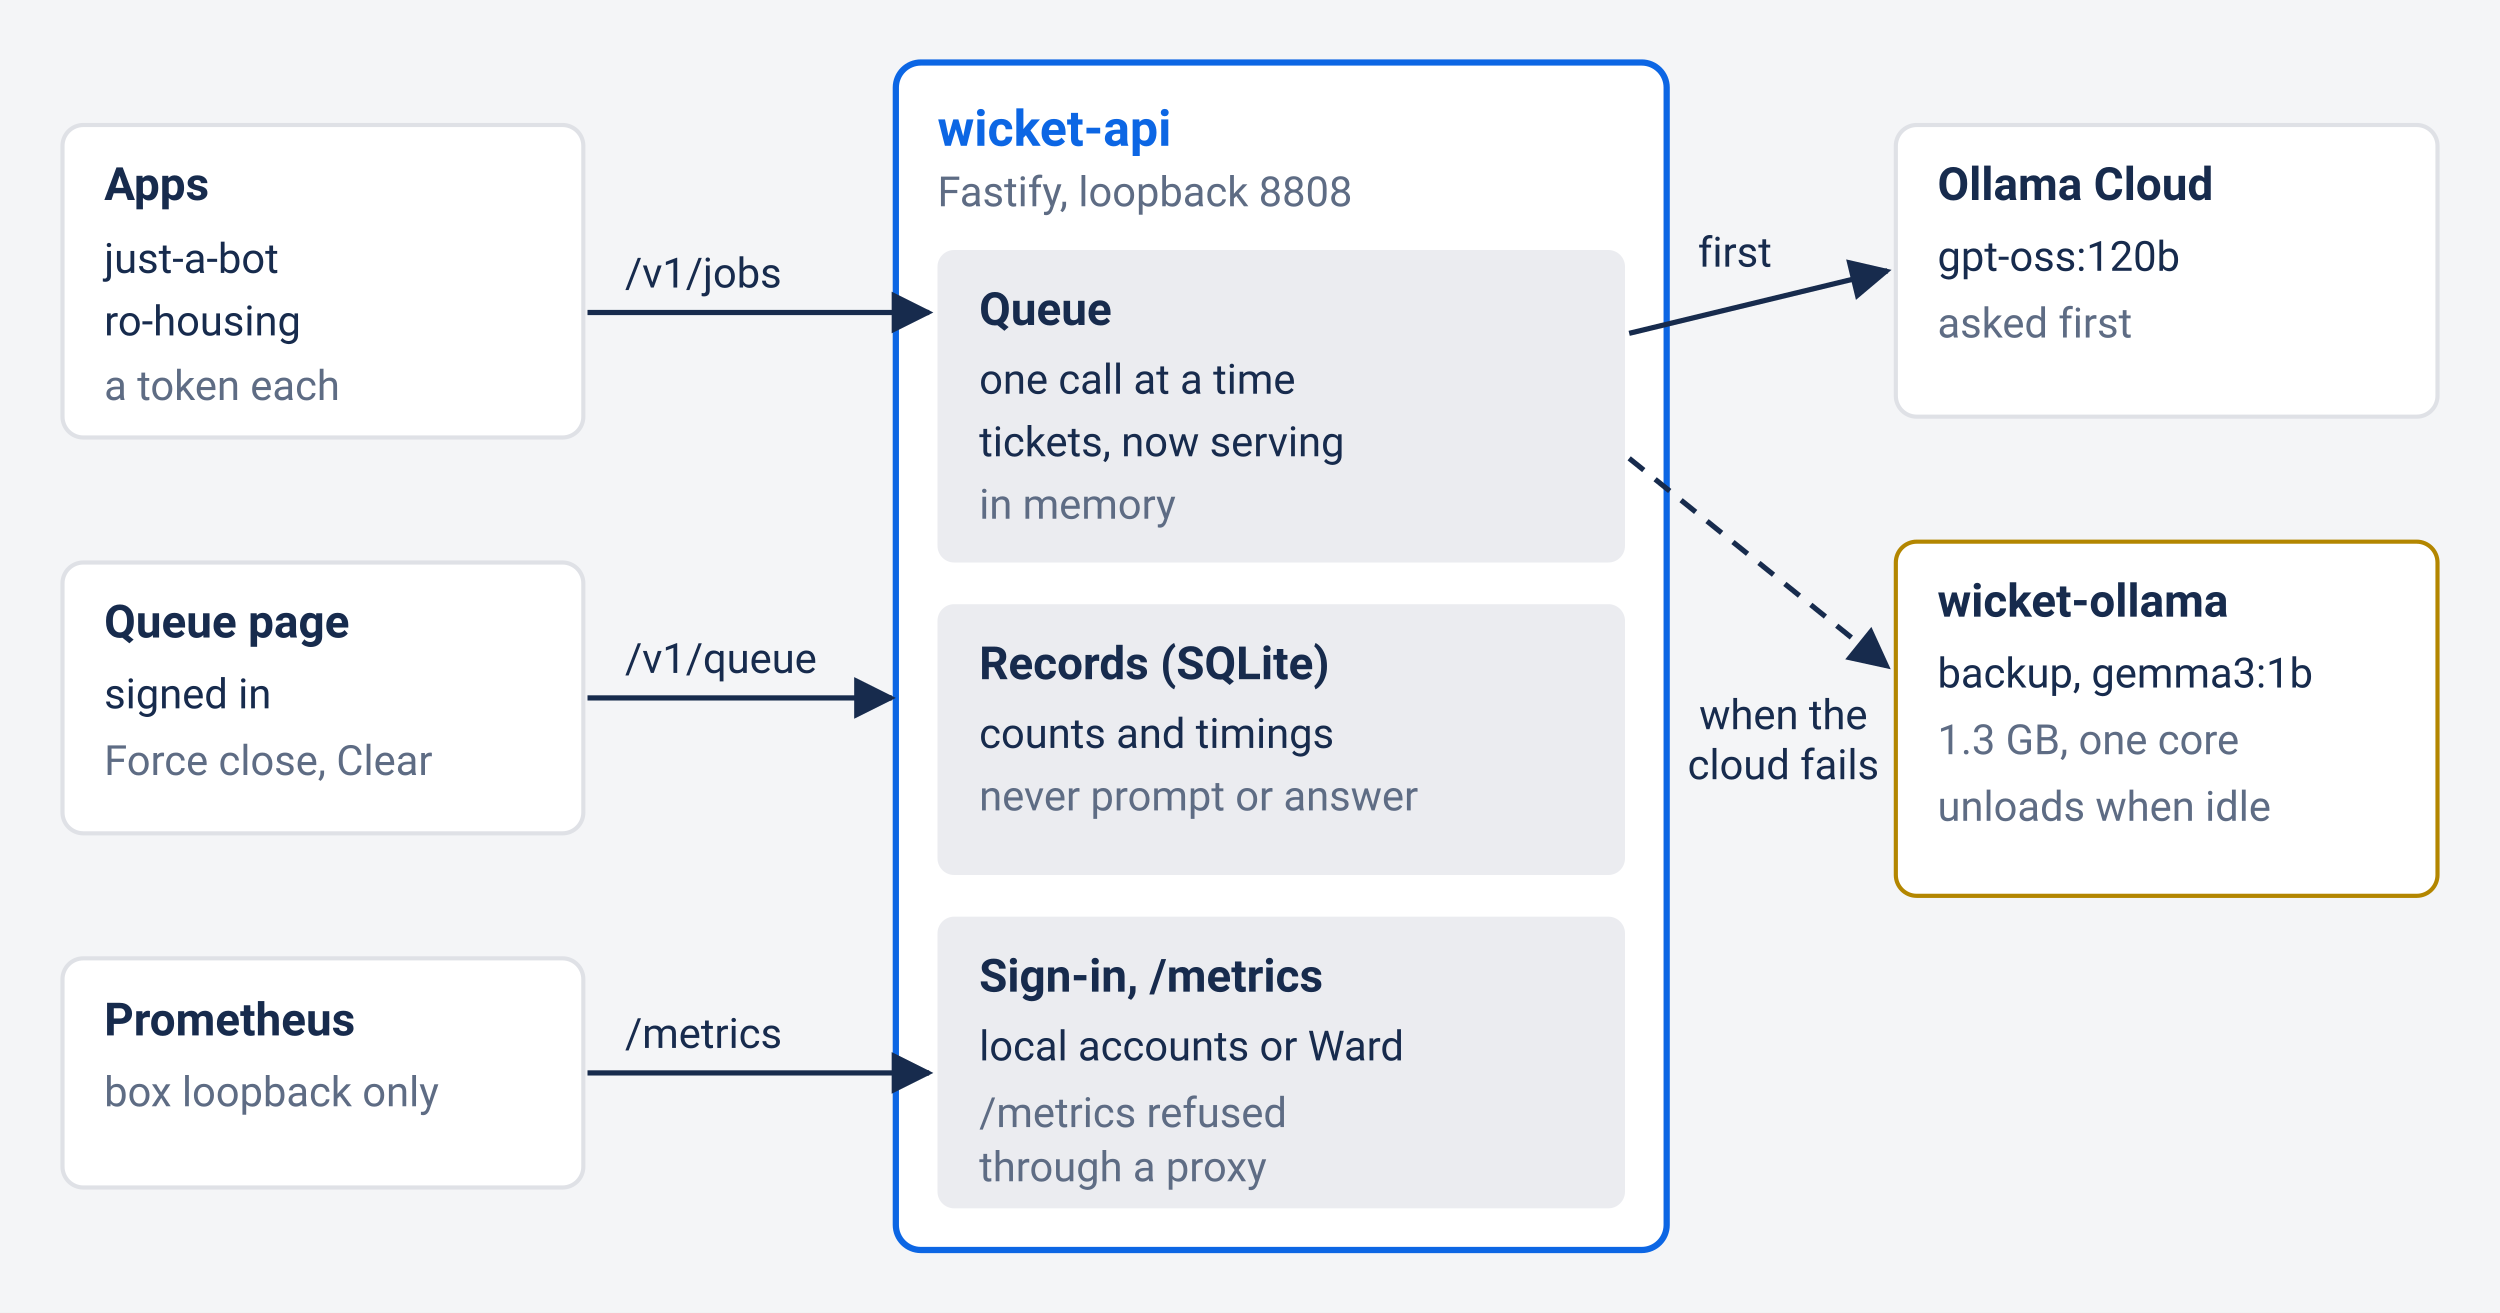
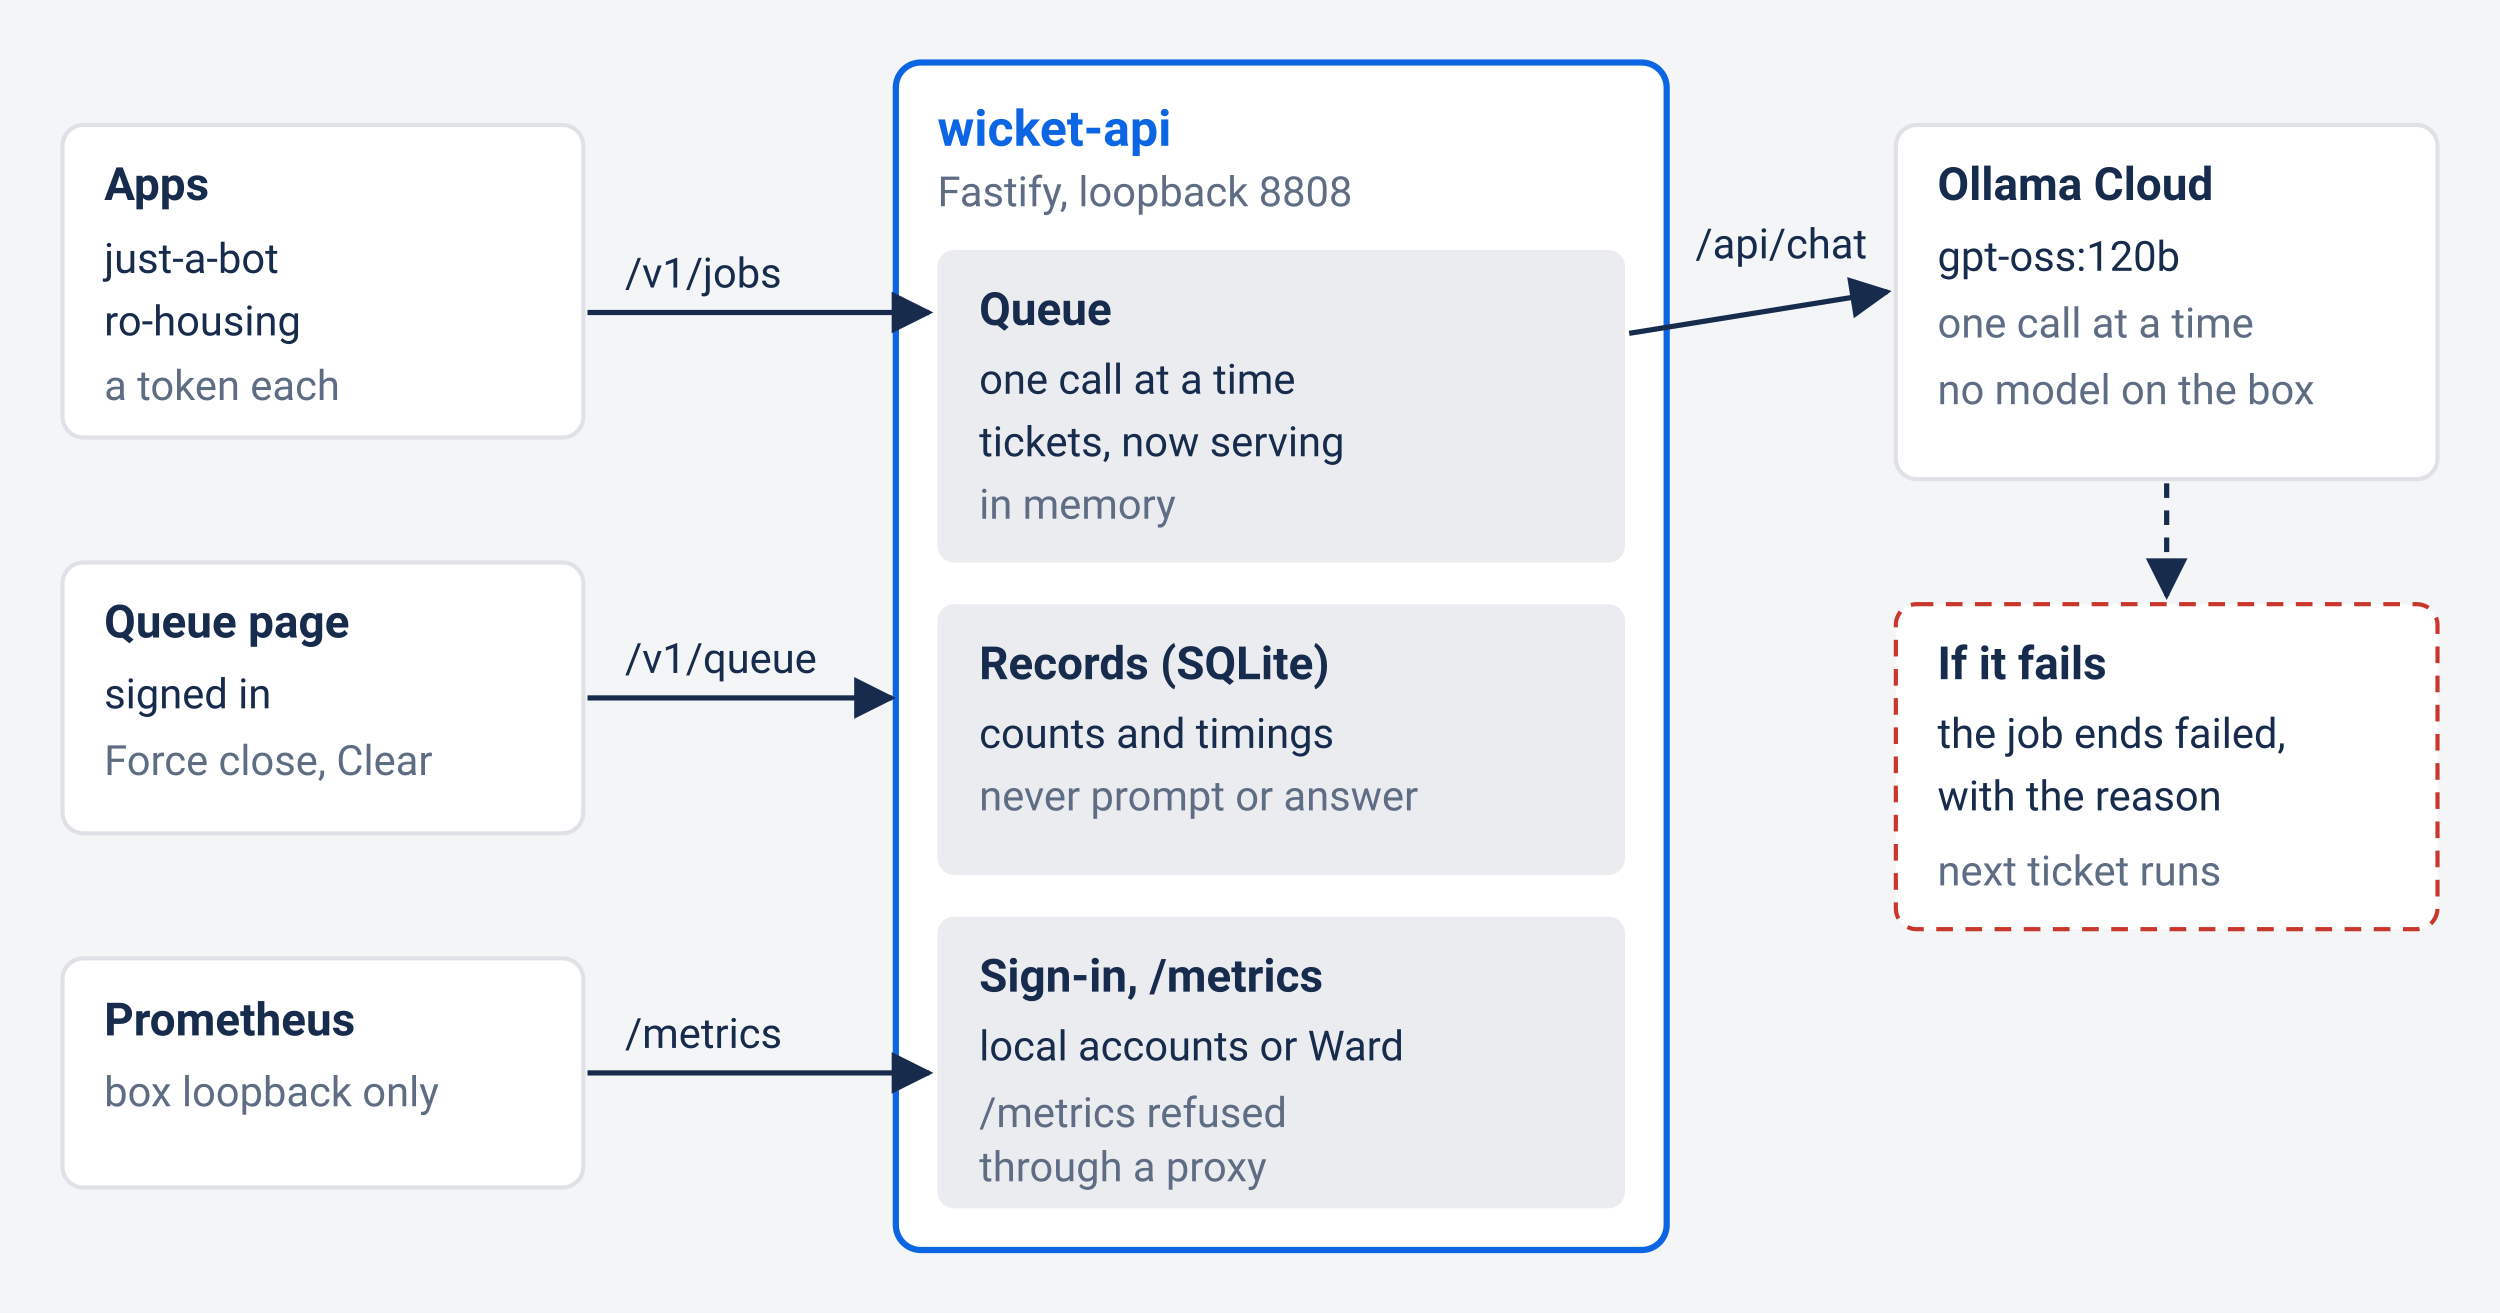
<svg xmlns="http://www.w3.org/2000/svg" viewBox="0 0 1200 630" width="1200" height="630" role="img" aria-labelledby="t d" font-family="system-ui, -apple-system, 'Segoe UI', Roboto, sans-serif">
  <defs>
    <marker id="arrow" viewBox="0 0 10 10" refX="9" refY="5" markerWidth="8" markerHeight="8" orient="auto-start-reverse">
      <path d="M0 0 L10 5 L0 10 z" fill="#172b4d" />
    </marker>
  </defs>
  <rect width="1200" height="630" fill="#f4f5f7" />
  <g>
    <rect x="30" y="60" width="250" height="150" rx="10" fill="#ffffff" stroke="#dfe1e6" stroke-width="2" />
    <text x="50" y="96" font-size="22" font-weight="700" fill="#172b4d">Apps</text>
    <text x="50" y="131" font-size="20" fill="#172b4d">just-a-bot</text>
    <text x="50" y="161" font-size="20" fill="#172b4d">ro-housing</text>
    <text x="50" y="192" font-size="20" fill="#5e6c84">a token each</text>
    <rect x="30" y="270" width="250" height="130" rx="10" fill="#ffffff" stroke="#dfe1e6" stroke-width="2" />
    <text x="50" y="306" font-size="22" font-weight="700" fill="#172b4d">Queue page</text>
    <text x="50" y="340" font-size="20" fill="#172b4d">signed in</text>
    <text x="50" y="372" font-size="20" fill="#5e6c84">Force close, Clear</text>
    <rect x="30" y="460" width="250" height="110" rx="10" fill="#ffffff" stroke="#dfe1e6" stroke-width="2" />
    <text x="50" y="497" font-size="22" font-weight="700" fill="#172b4d">Prometheus</text>
    <text x="50" y="531" font-size="20" fill="#5e6c84">box loopback only</text>
  </g>
  <g>
    <rect x="430" y="30" width="370" height="570" rx="12" fill="#ffffff" stroke="#0c66e4" stroke-width="3" />
    <text x="450" y="70" font-size="24" font-weight="700" fill="#0c66e4">wicket-api</text>
    <text x="450" y="99" font-size="20" fill="#5e6c84">Fastify, loopback 8808</text>
    <rect x="450" y="120" width="330" height="150" rx="8" fill="#ebecf0" />
    <text x="470" y="156" font-size="22" font-weight="700" fill="#172b4d">Queue</text>
    <text x="470" y="189" font-size="20" fill="#172b4d">one call at a time</text>
    <text x="470" y="219" font-size="20" fill="#172b4d">tickets, now serving</text>
    <text x="470" y="249" font-size="20" fill="#5e6c84">in memory</text>
    <rect x="450" y="290" width="330" height="130" rx="8" fill="#ebecf0" />
    <text x="470" y="326" font-size="22" font-weight="700" fill="#172b4d">Records (SQLite)</text>
    <text x="470" y="359" font-size="20" fill="#172b4d">counts and timings</text>
    <text x="470" y="389" font-size="20" fill="#5e6c84">never prompt or answer</text>
    <rect x="450" y="440" width="330" height="140" rx="8" fill="#ebecf0" />
    <text x="470" y="476" font-size="22" font-weight="700" fill="#172b4d">Sign-in, /metrics</text>
    <text x="470" y="509" font-size="20" fill="#172b4d">local accounts or Ward</text>
    <text x="470" y="541" font-size="20" fill="#5e6c84">/metrics refused</text>
    <text x="470" y="567" font-size="20" fill="#5e6c84">through a proxy</text>
  </g>
  <g>
-     <rect x="910" y="60" width="260" height="140" rx="10" fill="#ffffff" stroke="#dfe1e6" stroke-width="2" />
+     <rect x="910" y="60" width="260" height="170" rx="10" fill="#ffffff" stroke="#dfe1e6" stroke-width="2" />
    <text x="930" y="96" font-size="22" font-weight="700" fill="#172b4d">Ollama Cloud</text>
    <text x="930" y="130" font-size="20" fill="#172b4d">gpt-oss:120b</text>
-     <text x="930" y="162" font-size="20" fill="#5e6c84">asked first</text>
-     <rect x="910" y="260" width="260" height="170" rx="10" fill="#ffffff" stroke="#b38600" stroke-width="2" />
-     <text x="930" y="296" font-size="22" font-weight="700" fill="#172b4d">wicket-ollama</text>
-     <text x="930" y="330" font-size="20" fill="#172b4d">backup, gemma3:1b</text>
-     <text x="930" y="362" font-size="20" fill="#5e6c84">1.3 GB, one core</text>
-     <text x="930" y="394" font-size="20" fill="#5e6c84">unloads when idle</text>
+     <text x="930" y="162" font-size="20" fill="#5e6c84">one call at a time</text>
+     <text x="930" y="194" font-size="20" fill="#5e6c84">no model on the box</text>
+     <rect x="910" y="290" width="260" height="156" rx="10" fill="#ffffff" stroke="#c9372c" stroke-width="2" stroke-dasharray="8 6" />
+     <text x="930" y="326" font-size="22" font-weight="700" fill="#172b4d">If it fails</text>
+     <text x="930" y="359" font-size="20" fill="#172b4d">the job ends failed,</text>
+     <text x="930" y="389" font-size="20" fill="#172b4d">with the reason</text>
+     <text x="930" y="425" font-size="20" fill="#5e6c84">next ticket runs</text>
  </g>
  <g stroke="#172b4d" stroke-width="2.5" fill="none">
    <line x1="282" y1="150" x2="446" y2="150" marker-end="url(#arrow)" />
    <line x1="282" y1="335" x2="428" y2="335" marker-end="url(#arrow)" />
    <line x1="282" y1="515" x2="446" y2="515" marker-end="url(#arrow)" />
-     <line x1="782" y1="160" x2="906" y2="130" marker-end="url(#arrow)" />
-     <line x1="782" y1="220" x2="906" y2="320" marker-end="url(#arrow)" stroke-dasharray="9 7" />
+     <line x1="782" y1="160" x2="906" y2="140" marker-end="url(#arrow)" />
+     <line x1="1040" y1="232" x2="1040" y2="286" marker-end="url(#arrow)" stroke-dasharray="7 6" />
  </g>
  <g font-size="20" fill="#172b4d">
    <text x="300" y="138">/v1/jobs</text>
    <text x="300" y="323">/v1/queue</text>
    <text x="300" y="503">/metrics</text>
-     <text x="815" y="128">first</text>
-     <text x="856" y="350" text-anchor="middle">when the</text>
-     <text x="856" y="374" text-anchor="middle">cloud fails</text>
+     <text x="855" y="124" text-anchor="middle">/api/chat</text>
  </g>
</svg>
